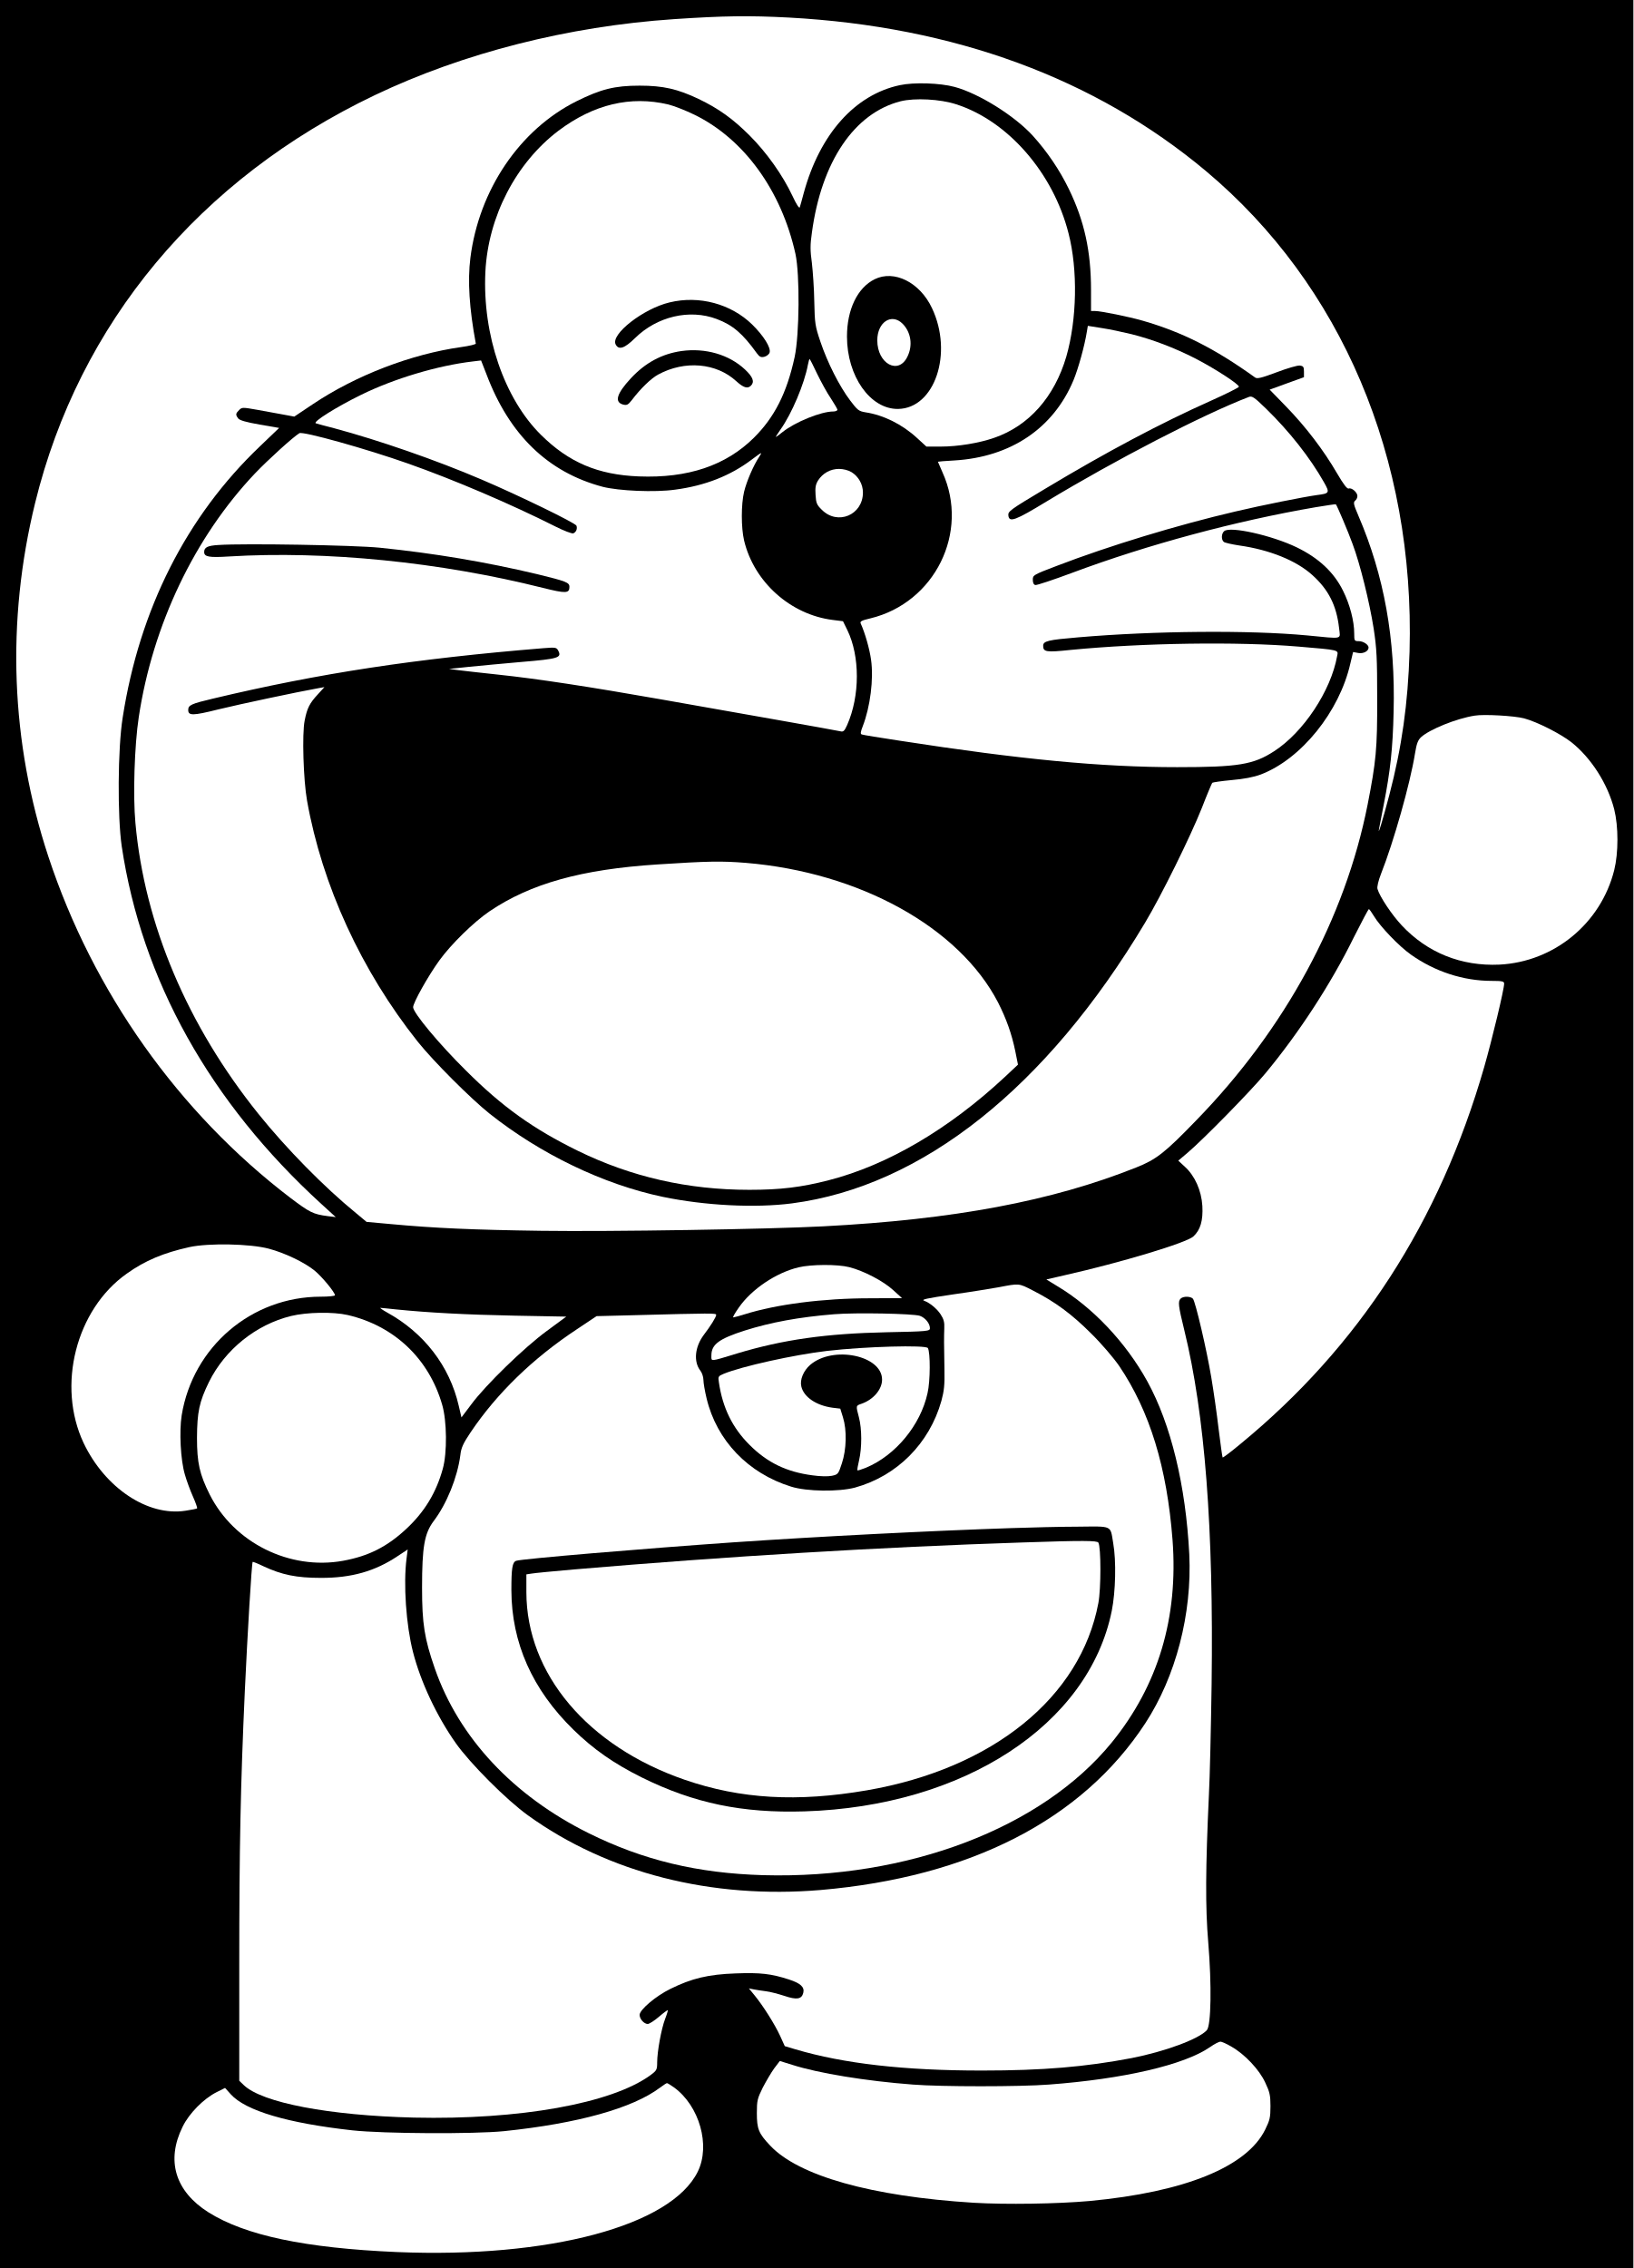
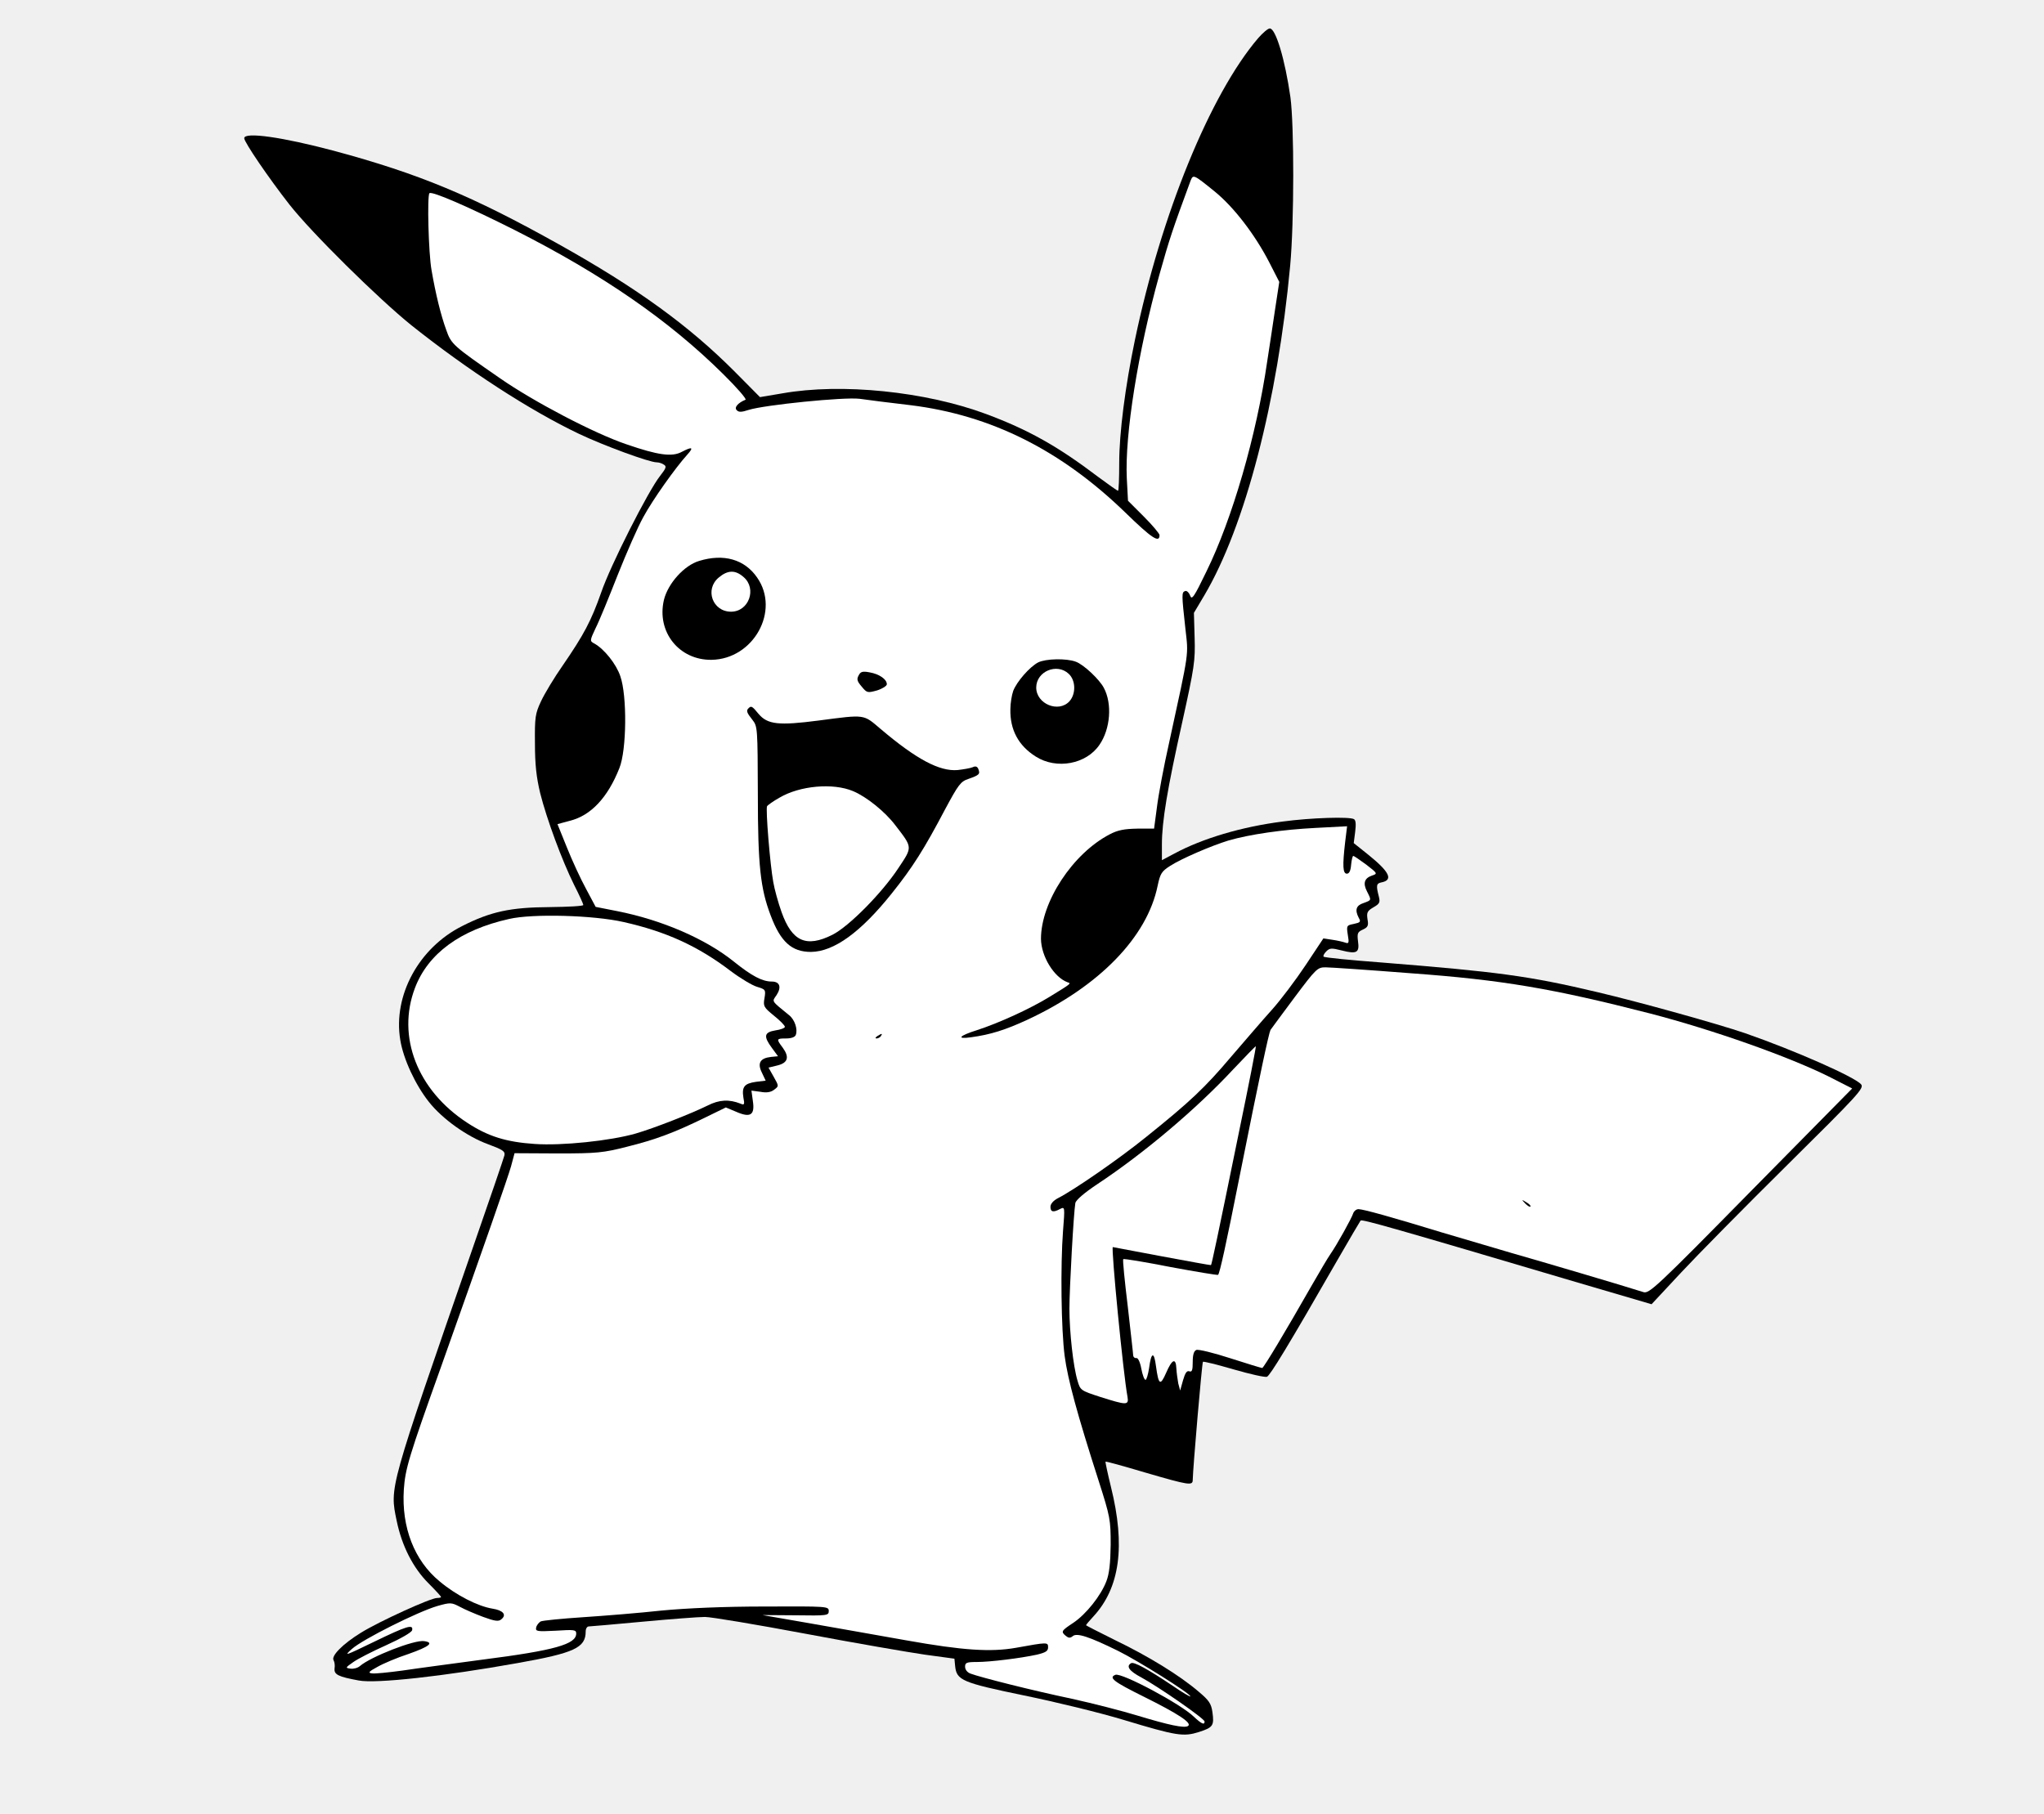
- <svg xmlns="http://www.w3.org/2000/svg" version="1.0" width="1024pt" height="1422pt" viewBox="0 0 1024 1422" preserveAspectRatio="xMidYMid meet">
-   <g transform="translate(0,1422) scale(0.1,-0.1)" fill="#000000" stroke="none">
-     <path fill="#000000" stroke="none" d="M0 7110 l0 -7110 5120 0 5120 0 0 7110 0 7110 -5120 0 -5120 0 0 -7110z" />
-     <path fill="#ffffff" stroke="none" d="M4945 14110 c1037 -56 1921 -381 2615 -962 851 -714 1311 -1799 1277 -3013 -10 -326 -48 -598 -127 -900 -39 -149 -75 -268 -64 -210 3 17 16 84 29 150 41 208 57 353 62 581 12 459 -59 854 -221 1231 -30 70 -33 83 -20 94 8 6 14 19 14 29 0 23 -36 54 -54 47 -10 -4 -32 24 -74 96 -84 145 -199 295 -319 418 l-103 106 107 39 108 39 0 35 c0 30 -4 35 -26 38 -14 2 -79 -17 -145 -42 -96 -36 -122 -42 -135 -33 -255 183 -456 284 -704 356 -86 25 -264 61 -299 61 l-26 0 0 131 c0 245 -42 434 -139 634 -59 121 -135 233 -226 334 -114 125 -338 265 -490 306 -92 25 -256 30 -344 11 -281 -60 -501 -306 -602 -676 -11 -41 -22 -82 -25 -90 -3 -9 -22 20 -45 70 -62 132 -163 274 -269 380 -105 105 -194 169 -321 230 -131 62 -221 83 -369 83 -157 0 -243 -22 -396 -98 -356 -178 -611 -555 -665 -982 -18 -143 -7 -317 34 -537 1 -5 -40 -15 -91 -22 -313 -44 -661 -177 -932 -359 l-115 -77 -65 12 c-36 7 -109 20 -164 30 -96 17 -99 17 -117 -1 -22 -22 -23 -29 -6 -52 8 -12 49 -24 135 -39 l122 -21 -120 -115 c-461 -439 -756 -1023 -861 -1702 -31 -195 -33 -619 -6 -805 125 -838 553 -1606 1252 -2244 l90 -82 -50 6 c-92 12 -113 23 -235 115 -700 534 -1237 1291 -1517 2140 -236 716 -265 1473 -83 2216 276 1127 1031 2033 2131 2558 554 264 1210 431 1874 476 314 21 470 23 720 10z" />
-     <path fill="#ffffff" stroke="none" d="M5995 13566 c324 -104 608 -430 704 -809 59 -229 53 -540 -14 -773 -74 -252 -234 -434 -452 -509 -94 -33 -228 -55 -335 -55 l-90 0 -59 54 c-92 85 -210 144 -324 161 -41 7 -49 13 -95 74 -68 90 -142 237 -186 367 -34 100 -36 116 -39 253 -1 80 -9 189 -15 242 -11 78 -11 115 0 190 60 446 266 750 556 824 89 22 248 14 349 -19z" />
-     <path fill="#ffffff" stroke="none" d="M4190 13565 c36 -9 110 -38 165 -65 310 -152 544 -475 632 -872 28 -130 25 -505 -5 -646 -49 -226 -126 -378 -256 -507 -176 -174 -413 -254 -721 -242 -257 10 -439 88 -613 260 -231 228 -368 629 -349 1022 17 347 192 684 459 886 220 165 450 220 688 164z" />
-     <path fill="#ffffff" stroke="none" d="M7093 12125 c132 -33 270 -86 398 -151 121 -62 279 -164 276 -179 -1 -5 -78 -44 -172 -86 -318 -142 -657 -322 -1040 -552 -227 -136 -237 -143 -233 -171 6 -43 44 -29 238 89 430 260 978 544 1269 656 20 8 33 0 108 -73 145 -141 276 -307 363 -461 38 -67 36 -71 -44 -81 -80 -11 -346 -64 -511 -103 -360 -84 -789 -214 -1120 -341 -147 -56 -150 -58 -150 -87 0 -20 6 -31 16 -33 9 -2 114 33 232 77 474 177 1025 325 1526 411 68 11 125 20 126 18 7 -7 77 -171 105 -249 46 -122 106 -364 132 -530 19 -125 22 -183 22 -439 1 -315 -7 -394 -60 -665 -141 -713 -517 -1407 -1074 -1979 -197 -204 -251 -246 -377 -296 -529 -211 -1141 -326 -1963 -369 -342 -18 -1331 -34 -1765 -28 -431 6 -675 17 -943 42 l-154 14 -66 55 c-201 164 -438 406 -611 621 -446 555 -715 1190 -772 1825 -16 171 -6 488 21 664 87 577 350 1128 728 1527 87 91 241 230 279 253 23 13 420 -98 683 -191 286 -101 640 -252 922 -394 53 -27 104 -46 112 -43 18 7 27 29 20 48 -6 17 -364 191 -594 289 -287 123 -649 248 -925 322 -55 14 -107 28 -115 31 -22 8 130 103 285 179 206 101 478 183 701 209 l50 6 34 -87 c143 -379 385 -614 728 -705 101 -26 328 -36 455 -18 188 25 345 87 478 187 67 50 70 52 50 21 -37 -55 -80 -155 -96 -221 -19 -80 -19 -225 0 -306 62 -260 291 -465 556 -498 l64 -8 27 -55 c80 -164 80 -413 -1 -596 -17 -38 -24 -44 -43 -39 -13 3 -189 35 -393 71 -203 36 -532 94 -730 129 -449 79 -774 129 -1020 155 -104 11 -217 24 -250 28 l-60 8 125 13 c69 7 219 21 333 31 227 19 250 26 227 70 -11 21 -16 22 -93 16 -806 -66 -1404 -157 -2071 -316 -136 -32 -156 -41 -156 -71 0 -37 28 -37 188 3 135 33 503 111 627 133 l39 7 -41 -45 c-53 -57 -68 -88 -83 -165 -17 -82 -8 -374 15 -502 94 -530 341 -1067 693 -1510 99 -124 332 -357 452 -453 319 -253 713 -443 1085 -521 265 -55 579 -71 810 -41 817 107 1596 726 2214 1760 101 168 285 541 356 720 32 83 62 153 65 157 3 3 57 11 121 17 79 7 137 18 183 35 253 96 494 394 562 697 l17 71 32 -6 c32 -6 65 11 65 34 0 18 -33 40 -61 40 -28 0 -29 2 -29 48 0 78 -27 182 -70 268 -57 116 -153 206 -292 273 -154 74 -415 133 -453 101 -18 -15 -20 -54 -2 -68 6 -5 50 -15 96 -22 191 -27 359 -95 459 -186 101 -91 151 -190 167 -331 8 -75 31 -69 -200 -47 -361 34 -958 29 -1435 -12 -189 -16 -220 -23 -220 -53 0 -39 19 -42 171 -26 452 44 1049 53 1429 21 259 -22 251 -20 243 -59 -39 -219 -212 -479 -395 -597 -129 -84 -225 -100 -608 -100 -474 0 -980 48 -1740 166 -124 19 -231 36 -237 39 -10 3 -8 16 6 52 47 121 69 296 52 416 -9 67 -38 169 -65 228 -6 13 6 19 61 32 404 98 622 540 452 915 -16 36 -29 66 -29 67 0 1 46 5 103 8 353 21 621 201 747 503 30 72 70 217 84 305 l6 36 88 -14 c48 -7 131 -25 185 -38z" />
-     <path fill="#ffffff" stroke="none" d="M5123 11876 c25 -51 63 -121 86 -154 22 -34 41 -66 41 -71 0 -6 -12 -11 -26 -11 -77 0 -239 -66 -318 -129 -21 -17 -40 -31 -42 -31 -2 0 11 21 30 48 69 97 149 285 171 405 4 20 9 37 10 37 2 0 24 -42 48 -94z" />
-     <path fill="#ffffff" stroke="none" d="M5338 11260 c44 -27 72 -76 72 -128 0 -141 -159 -208 -258 -108 -31 30 -36 42 -39 93 -3 46 0 65 16 91 29 45 77 72 131 72 27 0 58 -8 78 -20z" />
-     <path fill="#ffffff" stroke="none" d="M9555 9716 c82 -22 228 -96 297 -150 124 -99 227 -260 268 -420 27 -108 27 -273 0 -382 -84 -334 -377 -575 -720 -592 -238 -11 -451 74 -612 246 -62 66 -138 180 -152 228 -4 13 5 51 22 95 79 199 183 567 213 754 10 62 18 84 38 103 54 49 221 117 336 135 57 10 250 -1 310 -17z" />
-     <path fill="#ffffff" stroke="none" d="M4675 8810 c714 -59 1338 -404 1582 -875 52 -102 86 -198 108 -305 l17 -85 -83 -78 c-350 -326 -734 -552 -1104 -647 -171 -44 -302 -60 -497 -60 -386 0 -741 81 -1076 245 -279 137 -473 275 -703 505 -166 164 -329 360 -329 395 0 28 94 196 165 294 73 101 216 241 315 308 257 173 574 262 1050 293 321 21 405 22 555 10z" />
-     <path fill="#ffffff" stroke="none" d="M8615 8474 c37 -62 156 -187 230 -239 151 -107 329 -165 507 -165 66 0 78 -3 78 -17 0 -36 -75 -348 -125 -523 -280 -972 -785 -1753 -1529 -2364 -59 -49 -109 -87 -111 -84 -2 2 -13 82 -25 178 -11 95 -32 241 -46 324 -29 174 -99 473 -115 493 -14 16 -61 17 -77 1 -18 -18 -15 -44 23 -199 129 -526 184 -1243 171 -2219 -4 -272 -11 -585 -17 -695 -21 -455 -23 -701 -4 -925 22 -264 18 -520 -9 -549 -51 -56 -263 -134 -472 -175 -289 -55 -554 -78 -939 -78 -485 0 -864 43 -1168 133 l-67 20 -29 64 c-33 72 -106 188 -160 254 l-36 44 30 -6 c17 -3 51 -9 78 -12 26 -3 78 -17 115 -29 77 -26 108 -21 118 19 9 36 -16 60 -90 84 -111 36 -179 44 -334 38 -171 -6 -276 -31 -409 -97 -92 -45 -193 -131 -193 -163 0 -26 28 -57 51 -57 9 0 41 20 70 45 29 25 54 43 56 42 1 -2 -6 -27 -17 -55 -24 -62 -50 -206 -50 -273 0 -46 -3 -51 -42 -80 -244 -178 -823 -281 -1483 -266 -531 13 -952 93 -1067 204 l-28 27 0 725 c0 740 8 1126 35 1721 16 346 43 802 49 807 2 2 32 -10 67 -27 116 -54 208 -73 359 -73 192 -1 341 41 484 137 l62 41 -7 -55 c-21 -161 -3 -419 40 -587 48 -188 149 -403 269 -573 89 -126 317 -355 452 -452 501 -361 1150 -526 1835 -468 938 81 1640 441 2035 1045 192 294 294 687 276 1060 -22 431 -115 815 -263 1084 -135 245 -344 466 -566 598 l-67 41 117 27 c350 79 763 203 805 243 44 41 61 99 56 191 -6 97 -47 189 -110 246 l-41 38 59 50 c100 85 395 386 487 497 210 253 411 561 554 852 49 97 91 177 95 178 3 0 18 -21 33 -46z" />
-     <path fill="#ffffff" stroke="none" d="M1685 6391 c102 -27 226 -87 288 -138 47 -39 127 -136 127 -154 0 -5 -40 -9 -89 -9 -434 0 -802 -314 -872 -744 -16 -101 -7 -280 20 -371 11 -39 34 -101 51 -139 17 -38 28 -71 26 -73 -2 -3 -35 -9 -73 -15 -236 -37 -505 143 -639 425 -169 359 -48 836 270 1061 116 83 232 131 394 167 121 26 380 21 497 -10z" />
-     <path fill="#ffffff" stroke="none" d="M5325 6275 c90 -23 213 -87 275 -144 l55 -50 -200 -1 c-295 0 -588 -38 -785 -100 -36 -11 -69 -20 -73 -20 -5 0 11 28 35 62 80 115 233 218 374 252 80 19 245 20 319 1z" />
-     <path fill="#ffffff" stroke="none" d="M6475 6129 c140 -71 245 -149 365 -269 67 -66 141 -153 177 -205 191 -283 299 -634 334 -1090 37 -488 -90 -912 -381 -1270 -438 -537 -1279 -857 -2185 -832 -412 12 -753 94 -1094 263 -474 235 -814 599 -965 1033 -65 187 -80 280 -80 506 0 257 15 340 72 417 83 109 150 276 168 414 5 46 17 73 64 143 164 244 390 464 667 647 l123 82 238 6 c488 13 512 13 512 2 0 -14 -36 -71 -78 -126 -56 -75 -65 -168 -21 -224 10 -13 19 -39 19 -58 0 -18 9 -71 20 -116 63 -264 261 -470 530 -553 98 -31 299 -33 400 -6 264 73 467 277 542 544 17 63 21 100 19 196 -3 169 -3 201 -1 257 2 40 -3 59 -24 91 -23 34 -66 70 -101 83 -23 8 9 15 185 41 102 14 228 35 280 44 131 25 126 26 215 -20z" />
-     <path fill="#ffffff" stroke="none" d="M2485 6010 c198 -20 435 -33 743 -39 l322 -6 -122 -90 c-142 -104 -383 -338 -474 -461 l-61 -81 -17 73 c-57 249 -218 458 -451 586 -27 15 -45 28 -40 28 6 0 51 -5 100 -10z" />
-     <path fill="#ffffff" stroke="none" d="M2180 5975 c292 -68 509 -274 592 -562 30 -101 32 -303 4 -402 -41 -149 -114 -270 -229 -377 -120 -112 -237 -171 -397 -200 -334 -60 -682 112 -835 415 -64 128 -80 199 -80 356 1 162 14 225 75 350 101 204 295 360 515 414 99 24 263 27 355 6z" />
-     <path fill="#ffffff" stroke="none" d="M5767 5970 c34 -12 63 -48 63 -78 0 -18 -14 -20 -272 -25 -379 -8 -648 -46 -937 -133 -174 -53 -161 -52 -161 -12 0 69 48 104 210 156 162 51 338 84 560 102 134 11 495 4 537 -10z" />
-     <path fill="#ffffff" stroke="none" d="M5817 5768 c16 -27 16 -206 -2 -283 -44 -201 -201 -390 -385 -467 -28 -11 -52 -19 -54 -17 -3 2 2 31 10 64 18 78 18 196 -1 268 -20 76 -20 73 17 86 74 26 128 90 128 151 0 152 -307 215 -450 93 -43 -37 -67 -95 -56 -137 16 -66 94 -118 194 -132 l50 -6 17 -55 c25 -80 22 -201 -7 -288 -22 -67 -24 -70 -63 -78 -23 -5 -74 -4 -122 3 -161 21 -282 79 -393 190 -108 107 -170 234 -193 393 -6 36 -4 39 29 53 113 47 443 120 649 144 242 28 619 38 632 18z" />
-     <path fill="#ffffff" stroke="none" d="M7720 1388 c83 -47 175 -144 212 -225 28 -59 33 -79 33 -148 0 -71 -4 -88 -33 -147 -115 -234 -504 -392 -1102 -448 -201 -18 -524 -23 -725 -11 -643 40 -1099 169 -1277 359 -72 76 -83 104 -83 203 0 78 3 91 37 160 21 40 53 95 72 121 l35 46 77 -24 c165 -53 465 -102 758 -124 177 -14 670 -14 851 0 469 35 849 123 1011 235 27 19 56 34 64 34 8 1 40 -13 70 -31z" />
-     <path fill="#ffffff" stroke="none" d="M4226 1132 c159 -116 229 -363 149 -527 -166 -340 -933 -545 -1887 -505 -576 25 -950 104 -1181 249 -209 132 -267 325 -162 537 41 84 132 176 214 217 l52 26 36 -40 c93 -103 356 -181 763 -226 195 -21 761 -24 950 -5 463 48 807 144 978 273 20 15 40 28 43 28 3 1 24 -12 45 -27z" />
-     <path fill="#000000" stroke="none" d="M5483 12469 c-107 -53 -173 -189 -173 -359 0 -249 146 -456 320 -454 230 3 347 349 213 632 -76 162 -237 242 -360 181z" />
-     <path fill="#ffffff" stroke="none" d="M5659 12190 c52 -53 65 -135 30 -206 -56 -117 -189 -45 -189 102 0 115 90 173 159 104z" />
-     <path fill="#000000" stroke="none" d="M4198 12324 c-165 -39 -372 -201 -338 -264 19 -36 55 -25 121 40 138 136 342 184 512 120 101 -38 163 -91 252 -215 17 -23 26 -27 47 -22 15 4 30 16 33 27 9 30 -37 104 -109 175 -133 130 -333 184 -518 139z" />
-     <path fill="#000000" stroke="none" d="M4272 12019 c-124 -18 -227 -74 -317 -171 -90 -97 -105 -150 -47 -165 22 -5 30 -1 52 27 55 73 122 138 167 162 166 90 364 73 489 -42 45 -41 71 -49 92 -28 24 24 12 55 -37 101 -100 94 -249 137 -399 116z" />
-     <path fill="#000000" stroke="none" d="M1370 10803 c-69 -4 -90 -15 -90 -44 0 -30 29 -36 155 -28 609 37 1324 -35 1969 -197 144 -36 166 -35 166 7 0 27 -22 35 -202 79 -324 77 -645 131 -988 166 -160 16 -845 28 -1010 17z" />
-     <path fill="#000000" stroke="none" d="M6340 4639 c-509 -17 -1197 -52 -1740 -89 -559 -39 -1333 -104 -1364 -116 -24 -9 -30 -46 -30 -184 1 -330 131 -623 389 -875 126 -123 253 -212 430 -300 326 -161 628 -224 1019 -212 997 31 1781 542 1926 1257 24 120 29 313 9 425 -19 114 -1 105 -222 103 -106 0 -293 -5 -417 -9z" />
-     <path fill="#ffffff" stroke="none" d="M6886 4548 c17 -27 17 -291 0 -379 -111 -591 -663 -1038 -1451 -1174 -436 -75 -791 -55 -1142 66 -609 210 -992 664 -993 1176 l0 112 33 5 c17 3 138 15 267 26 962 82 1919 140 2810 169 384 13 468 12 476 -1z" />
+ <svg xmlns="http://www.w3.org/2000/svg" version="1.0" width="862pt" height="765pt" viewBox="0 0 862 765" preserveAspectRatio="xMidYMid meet">
+   <g transform="translate(0,765) scale(0.1,-0.1)" fill="#000000" stroke="none">
+     <path fill="#000000" stroke="none" d="M5305 7488 c-201 -236 -408 -741 -519 -1273 -41 -197 -66 -392 -66 -517 0 -65 -2 -118 -5 -118 -3 0 -40 26 -83 58 -170 129 -294 199 -474 266 -256 95 -609 131 -858 87 l-95 -16 -105 106 c-193 194 -411 353 -744 539 -365 204 -588 297 -948 394 -214 57 -378 81 -378 53 0 -17 104 -169 190 -279 94 -120 376 -398 515 -510 236 -188 499 -359 707 -458 103 -49 296 -120 327 -120 9 0 23 -4 31 -10 12 -7 9 -15 -16 -47 -49 -61 -210 -378 -249 -493 -42 -119 -72 -176 -162 -307 -35 -50 -76 -118 -91 -150 -25 -53 -27 -68 -26 -178 0 -89 6 -143 22 -210 28 -111 92 -284 143 -387 22 -43 39 -81 39 -85 0 -5 -64 -8 -142 -9 -165 -1 -249 -19 -369 -80 -183 -92 -292 -293 -261 -480 13 -81 64 -190 121 -262 57 -72 161 -146 249 -178 64 -24 73 -30 69 -48 -3 -12 -62 -185 -132 -386 -357 -1031 -352 -1010 -322 -1155 22 -106 69 -198 134 -263 29 -29 53 -55 53 -58 0 -2 -7 -4 -17 -4 -27 0 -242 -98 -320 -146 -78 -48 -128 -99 -116 -117 4 -7 6 -22 4 -34 -3 -26 15 -35 102 -51 72 -14 360 18 667 73 243 43 290 65 290 134 0 12 6 21 13 21 6 0 109 9 227 20 118 11 236 20 263 20 26 0 217 -32 425 -71 207 -39 433 -78 502 -88 l125 -17 3 -31 c6 -60 29 -70 290 -124 132 -27 321 -73 420 -103 225 -68 253 -72 319 -51 59 19 64 27 56 84 -5 35 -14 49 -57 85 -80 69 -214 151 -351 217 -69 34 -125 63 -125 64 0 2 14 19 31 37 112 121 136 298 74 547 -14 57 -24 105 -23 106 2 2 77 -19 168 -46 185 -54 200 -56 200 -31 1 51 39 494 43 498 2 3 61 -12 130 -32 69 -20 132 -34 140 -31 13 5 89 129 300 497 49 85 92 158 95 162 7 6 137 -31 917 -262 l310 -91 124 133 c68 73 270 278 449 455 296 293 324 323 311 339 -25 31 -282 144 -489 216 -117 40 -444 131 -622 173 -291 69 -421 86 -907 125 -133 10 -246 21 -249 25 -3 3 2 13 11 22 15 15 22 15 66 4 63 -16 75 -9 68 39 -4 33 -2 39 20 49 22 10 25 17 20 44 -4 28 -1 35 25 50 26 15 29 21 23 45 -12 46 -11 56 10 60 52 10 36 44 -56 118 l-60 48 6 47 c4 32 3 49 -5 54 -18 11 -181 6 -300 -10 -174 -22 -340 -72 -457 -135 l-53 -28 0 66 c0 98 23 235 86 517 51 231 55 258 52 355 l-3 105 44 74 c172 291 309 820 362 1391 17 185 17 590 1 710 -23 160 -62 290 -87 290 -8 0 -30 -19 -50 -42z" />
+     <path fill="#ffffff" stroke="none" d="M5123 6842 c80 -65 169 -181 229 -297 l43 -84 -18 -118 c-10 -65 -24 -163 -33 -218 -45 -311 -147 -663 -256 -885 -53 -110 -62 -122 -69 -102 -5 13 -15 22 -21 19 -15 -5 -15 -13 1 -158 13 -117 18 -84 -68 -479 -23 -102 -46 -225 -52 -275 l-12 -90 -71 0 c-54 -1 -82 -6 -116 -24 -156 -81 -290 -285 -290 -441 1 -74 55 -162 112 -183 16 -5 18 -4 -75 -61 -81 -50 -214 -111 -307 -141 -76 -24 -88 -39 -25 -30 82 11 145 31 238 74 303 141 505 349 549 565 11 52 17 61 53 84 48 31 174 85 246 107 90 26 228 46 367 53 l133 7 -8 -65 c-12 -103 -10 -135 7 -135 10 0 16 12 18 38 2 20 6 37 9 37 3 0 28 -17 55 -37 48 -37 48 -38 24 -46 -32 -11 -39 -32 -21 -67 19 -38 20 -36 -15 -49 -31 -10 -37 -29 -20 -62 10 -17 7 -20 -21 -26 -30 -6 -31 -7 -25 -46 6 -34 4 -38 -10 -33 -8 3 -33 9 -54 12 l-39 6 -75 -113 c-42 -63 -106 -148 -143 -189 -38 -42 -114 -131 -171 -197 -110 -130 -172 -189 -359 -339 -111 -90 -303 -223 -372 -258 -19 -10 -31 -24 -31 -36 0 -22 12 -25 41 -9 20 10 20 8 12 -93 -11 -145 -8 -415 7 -528 13 -98 53 -245 143 -525 49 -153 51 -165 51 -270 -1 -78 -6 -123 -18 -154 -23 -61 -86 -140 -140 -176 -50 -33 -53 -37 -31 -55 11 -9 18 -10 29 -1 17 15 69 -2 191 -62 85 -42 305 -180 305 -192 0 -3 -33 16 -72 43 -109 73 -166 104 -178 97 -22 -13 -8 -33 43 -60 72 -39 267 -174 267 -186 0 -16 -13 -10 -45 20 -55 54 -305 187 -331 177 -30 -12 -8 -29 119 -92 147 -73 206 -112 187 -124 -16 -10 -81 4 -213 44 -62 19 -186 51 -277 71 -167 35 -384 90 -427 106 -14 5 -23 17 -23 29 0 17 6 20 49 20 57 0 185 16 254 31 37 9 47 15 47 31 0 22 -2 22 -135 -2 -107 -19 -225 -11 -461 31 -126 22 -314 56 -419 74 l-190 33 140 -1 c134 -2 140 -1 140 18 0 20 -6 20 -270 19 -173 0 -329 -7 -435 -17 -91 -10 -239 -22 -330 -28 -91 -6 -172 -14 -180 -18 -8 -5 -17 -16 -19 -26 -3 -16 4 -17 83 -13 78 5 86 4 86 -12 0 -45 -90 -71 -395 -110 -126 -17 -278 -37 -337 -46 -59 -8 -117 -14 -129 -12 -18 2 -15 7 22 27 24 14 83 39 132 55 88 31 109 48 66 54 -40 7 -226 -66 -271 -105 -9 -8 -27 -13 -40 -11 -22 3 -22 4 11 27 19 14 82 46 140 72 62 28 107 54 109 63 6 27 -23 18 -161 -49 -122 -59 -129 -62 -93 -30 46 41 278 157 360 181 56 16 60 15 95 -3 20 -11 64 -30 99 -43 49 -18 65 -20 76 -10 24 19 8 38 -37 45 -62 10 -154 57 -223 115 -107 88 -161 228 -151 387 6 88 21 138 157 518 189 532 280 793 295 845 l15 56 183 -1 c165 0 192 3 290 28 121 30 199 59 330 123 l88 43 43 -18 c61 -27 80 -14 71 45 l-6 44 38 -5 c26 -5 44 -2 58 9 20 15 20 15 -2 54 l-22 39 37 9 c45 11 52 35 23 75 -28 37 -27 39 14 39 23 0 38 6 41 15 9 23 -4 64 -28 83 -77 63 -73 56 -53 85 22 34 13 57 -20 57 -40 0 -84 23 -160 84 -119 96 -304 176 -492 213 l-91 18 -40 75 c-23 42 -59 120 -81 175 l-40 99 52 14 c89 22 160 98 209 222 31 76 33 306 4 388 -17 51 -68 115 -110 138 -19 10 -19 12 6 65 15 29 56 130 93 224 37 93 85 203 108 244 40 74 136 209 186 264 28 31 20 34 -24 11 -41 -22 -100 -14 -233 32 -134 45 -392 180 -534 279 -198 137 -205 143 -226 203 -23 63 -45 153 -62 252 -13 71 -19 315 -9 325 10 10 164 -57 359 -155 371 -188 651 -381 880 -608 58 -57 100 -106 94 -108 -32 -13 -49 -33 -37 -44 8 -9 20 -9 50 1 66 21 401 55 468 47 33 -5 130 -17 215 -27 340 -42 635 -190 907 -454 110 -107 143 -129 143 -94 0 6 -30 42 -66 78 l-67 67 -5 94 c-9 183 47 535 137 858 43 153 55 189 132 398 11 27 12 27 102 -46z" />
+     <path fill="#ffffff" stroke="none" d="M2630 3761 c178 -40 313 -101 452 -207 40 -30 90 -60 110 -66 36 -11 38 -12 32 -48 -6 -34 -3 -39 40 -74 25 -20 46 -41 46 -47 0 -5 -18 -12 -40 -15 -48 -8 -51 -25 -14 -75 l25 -34 -30 -3 c-45 -5 -58 -26 -38 -66 l16 -34 -41 -5 c-49 -7 -60 -21 -53 -66 6 -30 4 -33 -12 -26 -48 19 -90 17 -139 -8 -71 -35 -227 -96 -303 -118 -108 -31 -312 -52 -426 -44 -120 8 -197 32 -284 89 -211 137 -299 364 -221 569 55 145 191 245 397 291 99 23 356 16 483 -13z" />
+     <path fill="#ffffff" stroke="none" d="M5950 3545 c384 -28 597 -64 1010 -170 265 -69 582 -181 753 -266 l98 -50 -427 -433 c-400 -407 -429 -433 -453 -426 -74 24 -443 133 -556 165 -71 21 -204 60 -295 87 -209 64 -331 98 -351 98 -9 0 -19 -8 -22 -17 -7 -22 -70 -135 -96 -172 -10 -14 -46 -75 -81 -136 -106 -186 -201 -345 -207 -345 -3 0 -63 18 -134 41 -71 23 -136 39 -144 35 -10 -4 -15 -20 -15 -50 0 -35 -3 -44 -14 -40 -11 4 -18 -7 -27 -38 l-12 -43 -8 30 c-3 17 -7 45 -8 63 -2 46 -18 40 -43 -18 -25 -57 -32 -52 -43 28 -8 63 -20 60 -29 -8 -4 -27 -11 -50 -15 -50 -5 0 -13 21 -18 48 -5 27 -14 46 -21 44 -7 -1 -12 4 -13 10 0 7 -11 101 -23 208 -13 107 -22 197 -19 199 2 3 92 -12 199 -33 108 -20 198 -35 201 -33 7 8 32 119 93 427 83 416 121 593 128 606 4 6 50 68 102 138 90 120 96 126 130 126 19 0 181 -11 360 -25z" />
+     <path fill="#ffffff" stroke="none" d="M5225 2875 c-92 -451 -115 -558 -118 -561 -1 -1 -94 16 -207 37 -113 21 -206 39 -207 39 -8 0 44 -536 62 -632 6 -36 -4 -35 -115 0 -83 27 -84 28 -96 69 -18 60 -34 205 -34 303 0 87 18 408 25 446 3 13 38 43 92 79 198 131 420 319 575 486 51 54 93 97 94 96 2 -1 -30 -164 -71 -362z" />
+     <path fill="#000000" stroke="none" d="M2948 5284 c-63 -19 -131 -95 -148 -164 -32 -135 64 -255 201 -253 177 3 290 207 192 347 -53 77 -141 102 -245 70z" />
+     <path fill="#ffffff" stroke="none" d="M3136 5216 c57 -49 22 -146 -53 -146 -78 0 -112 94 -52 144 38 32 70 33 105 2z" />
+     <path fill="#000000" stroke="none" d="M4378 4856 c-36 -19 -90 -81 -105 -120 -6 -17 -12 -52 -12 -77 -2 -87 34 -154 107 -200 88 -56 214 -32 269 50 46 67 54 173 18 240 -19 36 -85 98 -118 110 -40 15 -127 13 -159 -3z" />
+     <path fill="#ffffff" stroke="none" d="M4507 4808 c30 -28 31 -85 3 -116 -46 -50 -140 -11 -140 58 0 68 87 105 137 58z" />
+     <path fill="#000000" stroke="none" d="M3621 4801 c-9 -16 -6 -25 13 -47 22 -27 25 -27 65 -16 22 7 41 19 41 26 0 21 -32 43 -72 50 -31 6 -39 3 -47 -13z" />
+     <path fill="#000000" stroke="none" d="M3157 4663 c-11 -10 -8 -19 16 -49 22 -28 22 -34 23 -314 0 -301 11 -398 54 -511 42 -112 89 -154 170 -154 97 1 210 83 341 247 88 110 136 186 225 355 56 104 65 117 99 128 45 16 49 20 41 41 -4 11 -12 14 -24 8 -9 -4 -38 -9 -64 -12 -76 -6 -173 45 -325 174 -73 62 -62 61 -260 35 -169 -22 -216 -17 -254 28 -27 33 -31 35 -42 24z" />
+     <path fill="#ffffff" stroke="none" d="M3598 4313 c57 -24 135 -87 178 -144 73 -95 73 -90 13 -180 -69 -105 -209 -247 -279 -282 -110 -55 -170 -28 -214 96 -14 39 -30 97 -35 127 -13 70 -33 309 -26 320 3 4 26 21 53 36 85 50 225 63 310 27z" />
+     <path fill="#000000" stroke="none" d="M3700 3280 c-9 -6 -10 -10 -3 -10 6 0 15 5 18 10 8 12 4 12 -15 0z" />
+     <path fill="#000000" stroke="none" d="M6432 2574 c10 -10 20 -16 22 -13 3 3 -5 11 -17 18 -21 13 -21 12 -5 -5z" />
  </g>
</svg>
